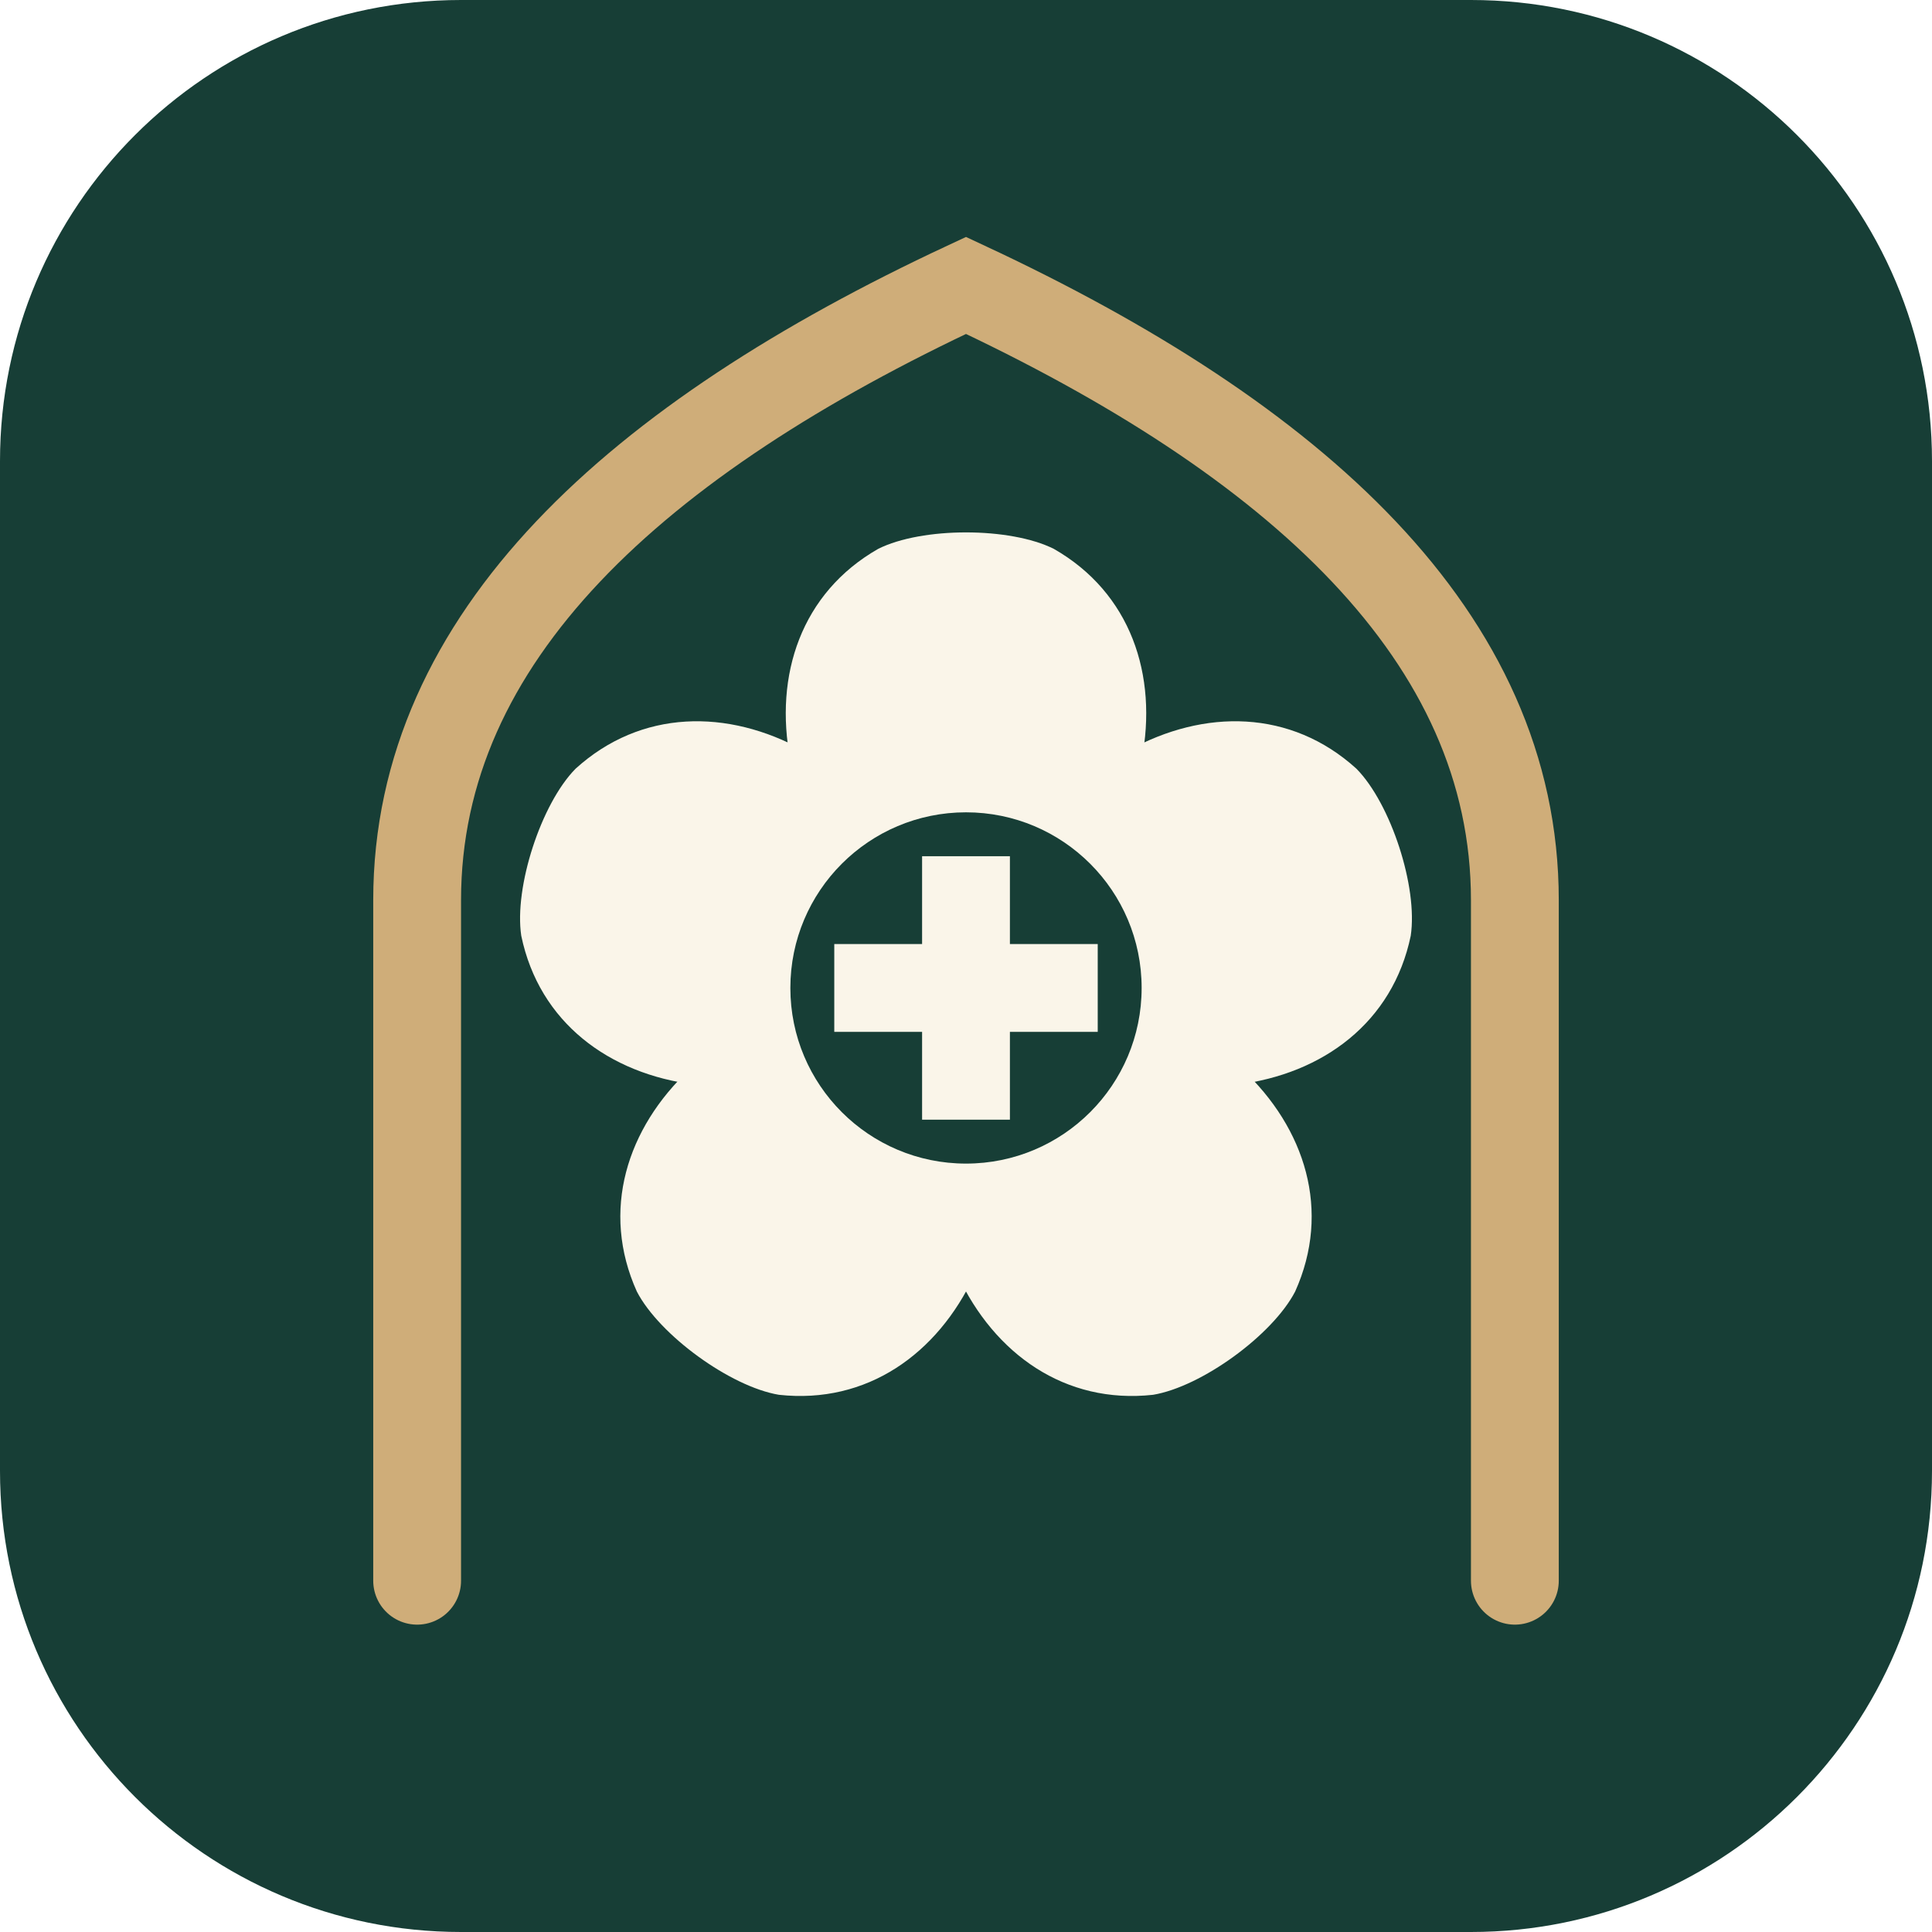
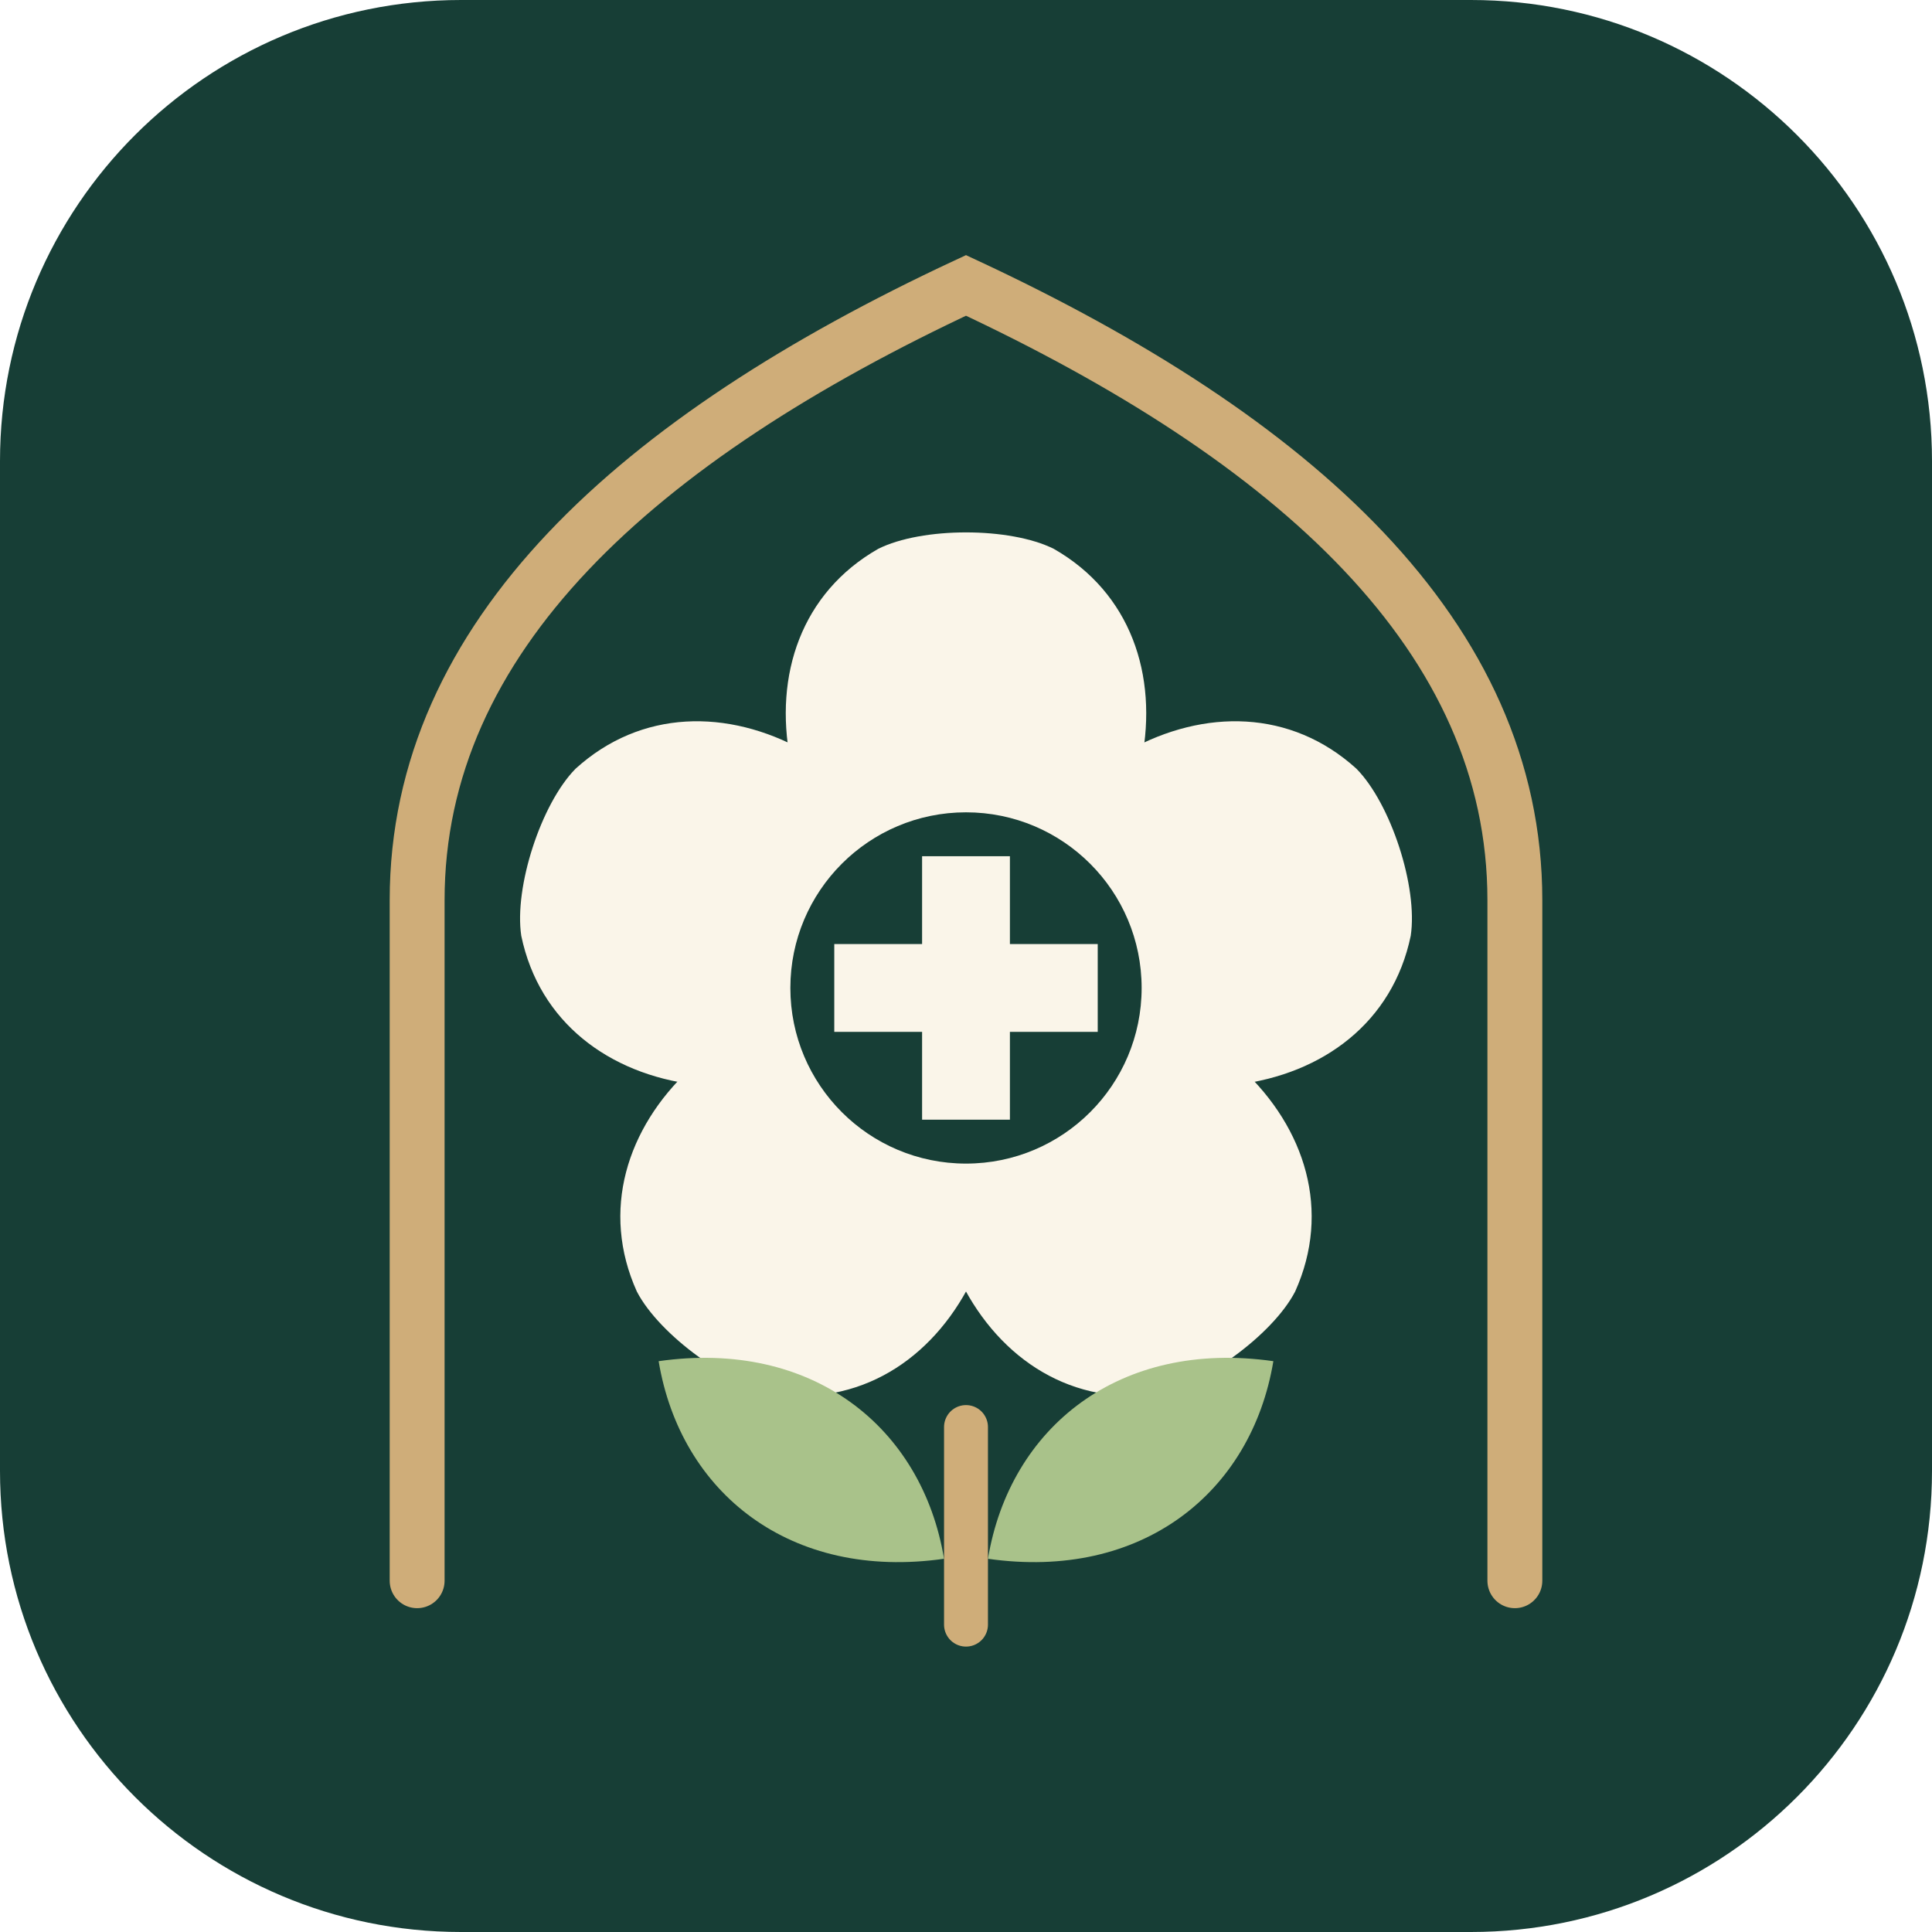
<svg xmlns="http://www.w3.org/2000/svg" viewBox="0 0 88 88">
  <rect width="88" height="88" rx="21" fill="#173e36" />
-   <path d="M19 72V41c0-12 10-21 25-28 15 7 25 16 25 28v31" fill="none" stroke="#cfad79" stroke-width="4" stroke-linecap="round" />
+   <path d="M19 72V41c0-12 10-21 25-28 15 7 25 16 25 28v31" fill="none" stroke="#cfad79" stroke-width="2.5" stroke-linecap="round" />
  <g fill="#faf5e9">
    <path id="petal" d="M44 45c-9-5-11-16-4-20 2-1 6-1 8 0 7 4 5 15-4 20Z" />
    <use href="#petal" transform="rotate(72 44 45)" />
    <use href="#petal" transform="rotate(144 44 45)" />
    <use href="#petal" transform="rotate(216 44 45)" />
    <use href="#petal" transform="rotate(288 44 45)" />
  </g>
  <circle cx="44" cy="45" r="8" fill="#173e36" />
  <path d="M42 39h4v4h4v4h-4v4h-4v-4h-4v-4h4Z" fill="#faf5e9" />
+   <path d="M44 65v9" stroke="#cfad79" stroke-width="2" stroke-linecap="round" />
+   <path d="M43 71c-7 1-12-3-13-9 7-1 12 3 13 9Zm2 0c7 1 12-3 13-9-7-1-12 3-13 9Z" fill="#a9c28a" />
</svg>
